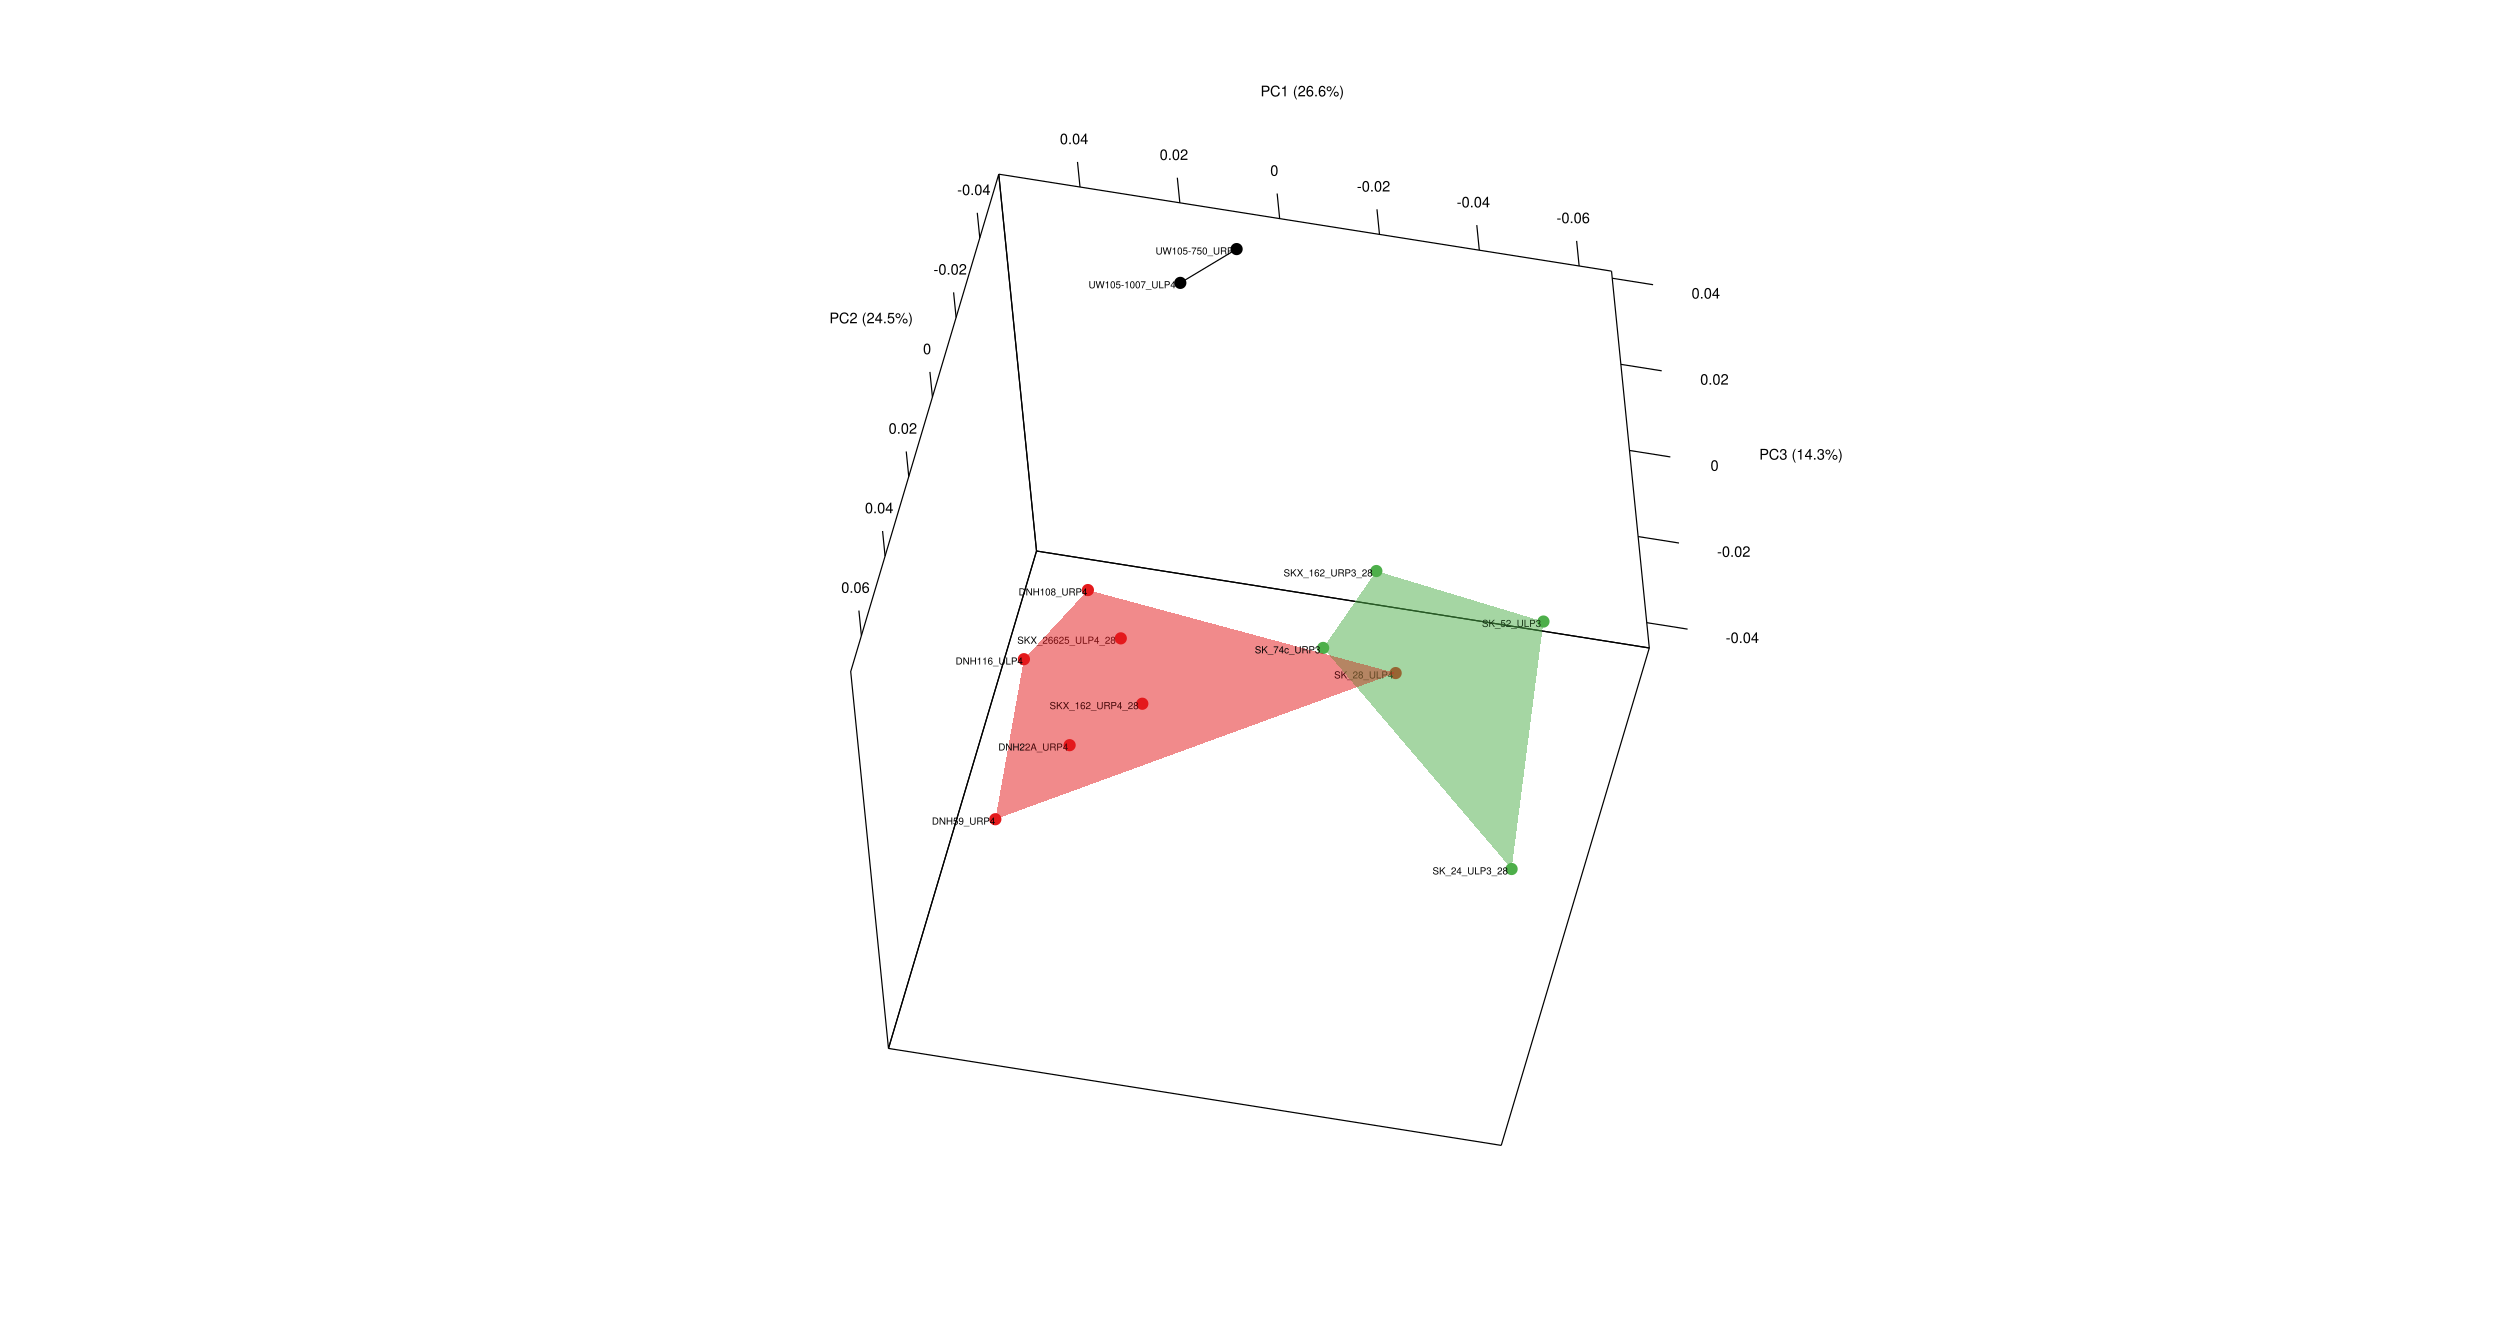
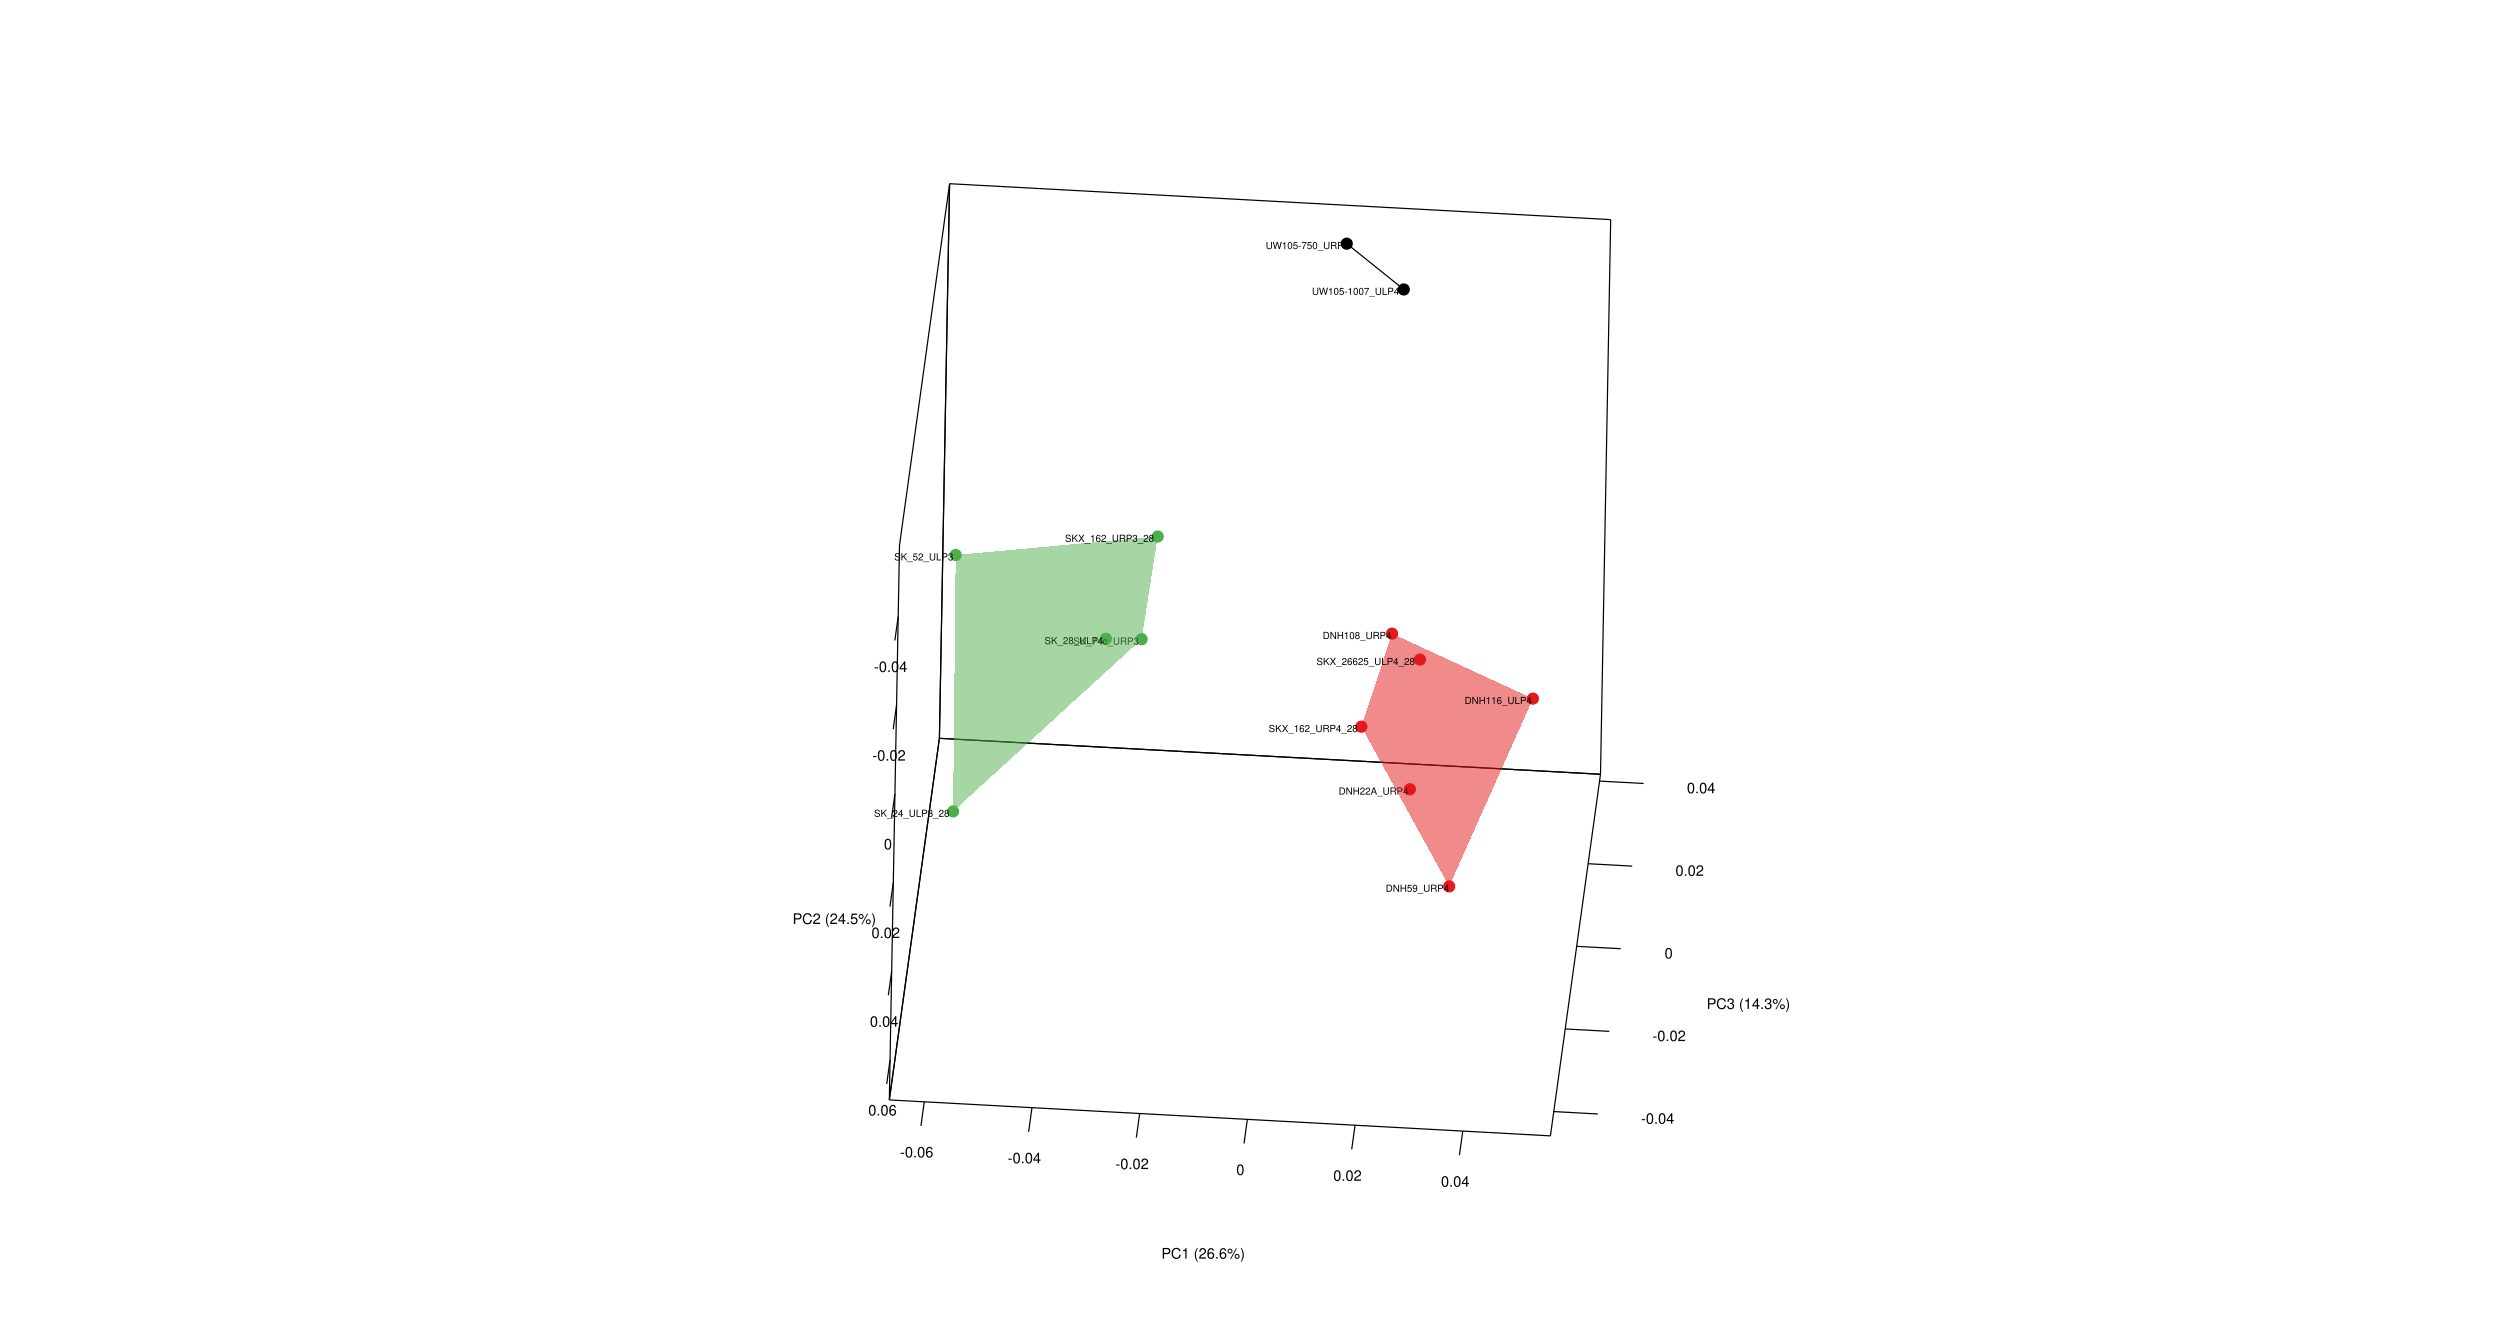
<svg xmlns="http://www.w3.org/2000/svg" width="2048pt" height="1081pt" viewBox="0 0 2048 1081">
  <defs>
</defs>
  <g>
    <polygon fill="#ffffff" shape-rendering="crispEdges" points="0,1081 2048,1081 2048,0" />
    <polygon fill="#ffffff" shape-rendering="crispEdges" points="0,1081 2048,0 0,0" />
-     <polyline fill="none" stroke="#000000" stroke-width="1" stroke-linecap="butt" stroke-linejoin="miter" points="1351.1,530.827 1229.82,938.304" />
-     <polyline fill="none" stroke="#000000" stroke-width="1" stroke-linecap="butt" stroke-linejoin="miter" points="1229.82,938.304 727.84,858.884" />
-     <polyline fill="none" stroke="#000000" stroke-width="1" stroke-linecap="butt" stroke-linejoin="miter" points="727.84,858.884 849.117,451.406" />
-     <polyline fill="none" stroke="#000000" stroke-width="1" stroke-linecap="butt" stroke-linejoin="miter" points="849.117,451.406 1351.1,530.827" />
-     <polyline fill="none" stroke="#000000" stroke-width="1" stroke-linecap="butt" stroke-linejoin="miter" points="818.18,142.696 849.117,451.406 727.84,858.884 696.904,550.173 818.18,142.696" />
-     <polyline fill="none" stroke="#000000" stroke-width="1" stroke-linecap="butt" stroke-linejoin="miter" points="1351.1,530.827 849.117,451.406" />
-     <polyline fill="none" stroke="#000000" stroke-width="1" stroke-linecap="butt" stroke-linejoin="miter" points="849.117,451.406 818.18,142.696" />
-     <polyline fill="none" stroke="#000000" stroke-width="1" stroke-linecap="butt" stroke-linejoin="miter" points="818.18,142.696 1320.16,222.116" />
-     <polyline fill="none" stroke="#000000" stroke-width="1" stroke-linecap="butt" stroke-linejoin="miter" points="1320.16,222.116 1351.1,530.827" />
-     <polyline fill="none" stroke="#000000" stroke-width="1" stroke-linecap="butt" stroke-linejoin="miter" points="1293.63,217.918 1291.57,197.338" />
-     <text fill="#000000" x="1275.1" y="182.757" font-size="12" text-anchor="start" dy="0" font-family="Helvetica">-0.06</text>
-     <polyline fill="none" stroke="#000000" stroke-width="1" stroke-linecap="butt" stroke-linejoin="miter" points="1211.85,204.98 1209.79,184.399" />
-     <text fill="#000000" x="1193.33" y="169.819" font-size="12" text-anchor="start" dy="0" font-family="Helvetica">-0.04</text>
-     <polyline fill="none" stroke="#000000" stroke-width="1" stroke-linecap="butt" stroke-linejoin="miter" points="1130.07,192.042 1128.01,171.461" />
-     <text fill="#000000" x="1111.55" y="156.88" font-size="12" text-anchor="start" dy="0" font-family="Helvetica">-0.02</text>
-     <polyline fill="none" stroke="#000000" stroke-width="1" stroke-linecap="butt" stroke-linejoin="miter" points="1048.3,179.104 1046.24,158.523" />
-     <text fill="#000000" x="1040.57" y="143.942" font-size="12" text-anchor="start" dy="0" font-family="Helvetica">0</text>
-     <polyline fill="none" stroke="#000000" stroke-width="1" stroke-linecap="butt" stroke-linejoin="miter" points="966.521,166.166 964.459,145.585" />
-     <text fill="#000000" x="949.997" y="131.004" font-size="12" text-anchor="start" dy="0" font-family="Helvetica">0.02</text>
-     <polyline fill="none" stroke="#000000" stroke-width="1" stroke-linecap="butt" stroke-linejoin="miter" points="884.745,153.227 882.682,132.646" />
-     <text fill="#000000" x="868.22" y="118.066" font-size="12" text-anchor="start" dy="0" font-family="Helvetica">0.04</text>
-     <polyline fill="none" stroke="#000000" stroke-width="1" stroke-linecap="butt" stroke-linejoin="miter" points="802.64,194.909 800.578,174.328" />
-     <text fill="#000000" x="784.116" y="159.748" font-size="12" text-anchor="start" dy="0" font-family="Helvetica">-0.04</text>
-     <polyline fill="none" stroke="#000000" stroke-width="1" stroke-linecap="butt" stroke-linejoin="miter" points="783.245,260.077 781.182,239.496" />
-     <text fill="#000000" x="764.72" y="224.916" font-size="12" text-anchor="start" dy="0" font-family="Helvetica">-0.02</text>
-     <polyline fill="none" stroke="#000000" stroke-width="1" stroke-linecap="butt" stroke-linejoin="miter" points="763.849,325.245 761.786,304.665" />
-     <text fill="#000000" x="756.124" y="290.084" font-size="12" text-anchor="start" dy="0" font-family="Helvetica">0</text>
-     <polyline fill="none" stroke="#000000" stroke-width="1" stroke-linecap="butt" stroke-linejoin="miter" points="744.453,390.414 742.391,369.833" />
-     <text fill="#000000" x="727.928" y="355.252" font-size="12" text-anchor="start" dy="0" font-family="Helvetica">0.02</text>
-     <polyline fill="none" stroke="#000000" stroke-width="1" stroke-linecap="butt" stroke-linejoin="miter" points="725.057,455.582 722.995,435.001" />
-     <text fill="#000000" x="708.532" y="420.42" font-size="12" text-anchor="start" dy="0" font-family="Helvetica">0.04</text>
-     <polyline fill="none" stroke="#000000" stroke-width="1" stroke-linecap="butt" stroke-linejoin="miter" points="705.661,520.75 703.599,500.169" />
-     <text fill="#000000" x="689.136" y="485.588" font-size="12" text-anchor="start" dy="0" font-family="Helvetica">0.06</text>
-     <polyline fill="none" stroke="#000000" stroke-width="1" stroke-linecap="butt" stroke-linejoin="miter" points="1349.02,510.091 1382.48,515.386" />
-     <text fill="#000000" x="1413.67" y="526.681" font-size="12" text-anchor="start" dy="0" font-family="Helvetica">-0.04</text>
-     <polyline fill="none" stroke="#000000" stroke-width="1" stroke-linecap="butt" stroke-linejoin="miter" points="1341.95,439.554 1375.42,444.849" />
-     <text fill="#000000" x="1406.6" y="456.144" font-size="12" text-anchor="start" dy="0" font-family="Helvetica">-0.02</text>
-     <polyline fill="none" stroke="#000000" stroke-width="1" stroke-linecap="butt" stroke-linejoin="miter" points="1334.88,369.017 1368.35,374.312" />
-     <text fill="#000000" x="1401.24" y="385.606" font-size="12" text-anchor="start" dy="0" font-family="Helvetica">0</text>
-     <polyline fill="none" stroke="#000000" stroke-width="1" stroke-linecap="butt" stroke-linejoin="miter" points="1327.81,298.479 1361.28,303.774" />
-     <text fill="#000000" x="1392.78" y="315.069" font-size="12" text-anchor="start" dy="0" font-family="Helvetica">0.02</text>
-     <polyline fill="none" stroke="#000000" stroke-width="1" stroke-linecap="butt" stroke-linejoin="miter" points="1320.74,227.942 1354.21,233.237" />
-     <text fill="#000000" x="1385.71" y="244.532" font-size="12" text-anchor="start" dy="0" font-family="Helvetica">0.04</text>
-     <polyline fill="none" stroke="#000000" stroke-width="1" stroke-linecap="butt" stroke-linejoin="miter" points="1351.1,530.827 1351.1,530.827" />
-     <polyline fill="none" stroke="#000000" stroke-width="1" stroke-linecap="butt" stroke-linejoin="miter" points="696.904,550.173 696.904,550.173" />
-     <polyline fill="none" stroke="#000000" stroke-width="1" stroke-linecap="butt" stroke-linejoin="miter" points="966.912,231.736 1013.03,204.043" />
-     <circle fill="#4daf4a" cx="1238.3" cy="711.903" r="5" />
-     <circle fill="#4daf4a" cx="1264.4" cy="509.174" r="5" />
-     <circle fill="#4daf4a" cx="1083.93" cy="530.789" r="5" />
-     <circle fill="#4daf4a" cx="1127.5" cy="467.787" r="5" />
-     <circle fill="#e41a1c" cx="876.23" cy="610.447" r="5" />
-     <circle fill="#e41a1c" cx="815.38" cy="671.118" r="5" />
-     <circle fill="#e41a1c" cx="891.213" cy="483.375" r="5" />
-     <circle fill="#e41a1c" cx="838.801" cy="540.001" r="5" />
-     <circle fill="#e41a1c" cx="1143.32" cy="551.377" r="5" />
-     <circle fill="#e41a1c" cx="935.776" cy="576.502" r="5" />
-     <circle fill="#e41a1c" cx="918.148" cy="522.947" r="5" />
-     <circle fill="#000000" cx="966.912" cy="231.736" r="5" />
-     <circle fill="#000000" cx="1013.03" cy="204.043" r="5" />
-     <text fill="#000000" x="1032.61" y="78.918" font-size="12" text-anchor="start" dy="0" font-family="Helvetica">PC1 (26.6%)</text>
-     <text fill="#000000" x="679.427" y="264.817" font-size="12" text-anchor="start" dy="0" font-family="Helvetica">PC2 (24.5%)</text>
-     <text fill="#000000" x="1441.17" y="376.485" font-size="12" text-anchor="start" dy="0" font-family="Helvetica">PC3 (14.3%)</text>
-     <text fill="#000000" x="782.801" y="544.401" font-size="8" text-anchor="start" dy="0" font-family="Helvetica">DNH116_ULP4</text>
-     <text fill="#000000" x="833.348" y="527.347" font-size="8" text-anchor="start" dy="0" font-family="Helvetica">SKX_26625_ULP4_28</text>
-     <polygon fill="#e41a1c" fill-opacity="0.298" shape-rendering="crispEdges" points="918.148,522.947 838.801,540.001 1143.32,551.377" />
-     <text fill="#000000" x="1051.5" y="472.187" font-size="8" text-anchor="start" dy="0" font-family="Helvetica">SKX_162_URP3_28</text>
-     <polygon fill="#e41a1c" fill-opacity="0.298" shape-rendering="crispEdges" points="918.148,522.947 891.213,483.375 838.801,540.001" />
-     <text fill="#000000" x="1173.5" y="716.303" font-size="8" text-anchor="start" dy="0" font-family="Helvetica">SK_24_ULP3_28</text>
-     <polygon fill="#e41a1c" fill-opacity="0.298" shape-rendering="crispEdges" points="815.38,671.118 838.801,540.001 1143.32,551.377" />
-     <text fill="#000000" x="859.776" y="580.902" font-size="8" text-anchor="start" dy="0" font-family="Helvetica">SKX_162_URP4_28</text>
-     <polygon fill="#4daf4a" fill-opacity="0.298" shape-rendering="crispEdges" points="1238.3,711.903 1127.5,467.787 1264.4,509.174" />
-     <text fill="#000000" x="1092.92" y="555.777" font-size="8" text-anchor="start" dy="0" font-family="Helvetica">SK_28_ULP4</text>
-     <polygon fill="#e41a1c" fill-opacity="0.298" shape-rendering="crispEdges" points="918.148,522.947 891.213,483.375 1143.32,551.377" />
-     <text fill="#000000" x="891.711" y="236.136" font-size="8" text-anchor="start" dy="0" font-family="Helvetica">UW105-1007_ULP4</text>
-     <polygon fill="#4daf4a" fill-opacity="0.298" shape-rendering="crispEdges" points="1238.3,711.903 1083.93,530.789 1127.5,467.787" />
-     <polygon fill="#e41a1c" fill-opacity="0.298" shape-rendering="crispEdges" points="891.213,483.375 815.38,671.118 838.801,540.001" />
-     <text fill="#000000" x="1214" y="513.574" font-size="8" text-anchor="start" dy="0" font-family="Helvetica">SK_52_ULP3</text>
-     <text fill="#000000" x="817.83" y="614.847" font-size="8" text-anchor="start" dy="0" font-family="Helvetica">DNH22A_URP4</text>
-     <text fill="#000000" x="946.625" y="208.443" font-size="8" text-anchor="start" dy="0" font-family="Helvetica">UW105-750_URP</text>
-     <polygon fill="#4daf4a" fill-opacity="0.298" shape-rendering="crispEdges" points="1083.93,530.789 1127.5,467.787 1264.4,509.174" />
-     <polygon fill="#4daf4a" fill-opacity="0.298" shape-rendering="crispEdges" points="1238.3,711.903 1083.93,530.789 1264.4,509.174" />
-     <polygon fill="#e41a1c" fill-opacity="0.298" shape-rendering="crispEdges" points="891.213,483.375 815.38,671.118 1143.32,551.377" />
-     <text fill="#000000" x="763.38" y="675.518" font-size="8" text-anchor="start" dy="0" font-family="Helvetica">DNH59_URP4</text>
-     <text fill="#000000" x="1027.93" y="535.189" font-size="8" text-anchor="start" dy="0" font-family="Helvetica">SK_74c_URP3</text>
-     <text fill="#000000" x="834.413" y="487.774" font-size="8" text-anchor="start" dy="0" font-family="Helvetica">DNH108_URP4</text>
+     <polyline fill="none" stroke="#000000" stroke-width="1" stroke-linecap="butt" stroke-linejoin="miter" points="777.899,150.494 1319.47,179.931" />
+     <polyline fill="none" stroke="#010101" stroke-width="1" stroke-linecap="butt" stroke-linejoin="miter" points="1319.47,179.931 1311.13,634.278" />
+     <polyline fill="none" stroke="#000000" stroke-width="1" stroke-linecap="butt" stroke-linejoin="miter" points="1311.13,634.278 769.562,604.841" />
+     <polyline fill="none" stroke="#000000" stroke-width="1" stroke-linecap="butt" stroke-linejoin="miter" points="769.562,604.841 777.899,150.494" />
+     <polyline fill="none" stroke="#000000" stroke-width="1" stroke-linecap="butt" stroke-linejoin="miter" points="777.899,150.494 769.562,604.841 728.531,901.069 736.869,446.722 777.899,150.494" />
+     <polyline fill="none" stroke="#000000" stroke-width="1" stroke-linecap="butt" stroke-linejoin="miter" points="769.562,604.841 1311.13,634.278" />
+     <polyline fill="none" stroke="#000000" stroke-width="1" stroke-linecap="butt" stroke-linejoin="miter" points="1311.13,634.278 1270.1,930.506" />
+     <polyline fill="none" stroke="#000000" stroke-width="1" stroke-linecap="butt" stroke-linejoin="miter" points="1270.1,930.506 728.531,901.069" />
+     <polyline fill="none" stroke="#000000" stroke-width="1" stroke-linecap="butt" stroke-linejoin="miter" points="728.531,901.069 769.562,604.841" />
+     <polyline fill="none" stroke="#000000" stroke-width="1" stroke-linecap="butt" stroke-linejoin="miter" points="757.155,902.625 754.42,922.374" />
+     <text fill="#000000" x="737.285" y="948.122" font-size="12" text-anchor="start" dy="0" font-family="Helvetica">-0.06</text>
+     <polyline fill="none" stroke="#000000" stroke-width="1" stroke-linecap="butt" stroke-linejoin="miter" points="845.381,907.42 842.646,927.169" />
+     <text fill="#000000" x="825.511" y="952.917" font-size="12" text-anchor="start" dy="0" font-family="Helvetica">-0.04</text>
+     <polyline fill="none" stroke="#000000" stroke-width="1" stroke-linecap="butt" stroke-linejoin="miter" points="933.608,912.216 930.873,931.964" />
+     <text fill="#000000" x="913.737" y="957.713" font-size="12" text-anchor="start" dy="0" font-family="Helvetica">-0.02</text>
+     <polyline fill="none" stroke="#000000" stroke-width="1" stroke-linecap="butt" stroke-linejoin="miter" points="1021.83,917.012 1019.1,936.76" />
+     <text fill="#000000" x="1012.76" y="962.509" font-size="12" text-anchor="start" dy="0" font-family="Helvetica">0</text>
+     <polyline fill="none" stroke="#000000" stroke-width="1" stroke-linecap="butt" stroke-linejoin="miter" points="1110.06,921.807 1107.32,941.556" />
+     <text fill="#000000" x="1092.19" y="967.304" font-size="12" text-anchor="start" dy="0" font-family="Helvetica">0.02</text>
+     <polyline fill="none" stroke="#000000" stroke-width="1" stroke-linecap="butt" stroke-linejoin="miter" points="1198.29,926.603 1195.55,946.351" />
+     <text fill="#000000" x="1180.42" y="972.1" font-size="12" text-anchor="start" dy="0" font-family="Helvetica">0.04</text>
+     <polyline fill="none" stroke="#000000" stroke-width="1" stroke-linecap="butt" stroke-linejoin="miter" points="735.801,504.94 733.065,524.689" />
+     <text fill="#000000" x="715.93" y="550.438" font-size="12" text-anchor="start" dy="0" font-family="Helvetica">-0.04</text>
+     <polyline fill="none" stroke="#000000" stroke-width="1" stroke-linecap="butt" stroke-linejoin="miter" points="734.467,577.604 731.732,597.353" />
+     <text fill="#000000" x="714.597" y="623.102" font-size="12" text-anchor="start" dy="0" font-family="Helvetica">-0.02</text>
+     <polyline fill="none" stroke="#000000" stroke-width="1" stroke-linecap="butt" stroke-linejoin="miter" points="733.134,650.269 730.398,670.017" />
+     <text fill="#000000" x="724.063" y="695.766" font-size="12" text-anchor="start" dy="0" font-family="Helvetica">0</text>
+     <polyline fill="none" stroke="#000000" stroke-width="1" stroke-linecap="butt" stroke-linejoin="miter" points="731.8,722.933 729.065,742.681" />
+     <text fill="#000000" x="713.93" y="768.43" font-size="12" text-anchor="start" dy="0" font-family="Helvetica">0.02</text>
+     <polyline fill="none" stroke="#000000" stroke-width="1" stroke-linecap="butt" stroke-linejoin="miter" points="730.467,795.597 727.731,815.345" />
+     <text fill="#000000" x="712.596" y="841.094" font-size="12" text-anchor="start" dy="0" font-family="Helvetica">0.04</text>
+     <polyline fill="none" stroke="#000000" stroke-width="1" stroke-linecap="butt" stroke-linejoin="miter" points="729.133,868.261 726.398,888.009" />
+     <text fill="#000000" x="711.263" y="913.758" font-size="12" text-anchor="start" dy="0" font-family="Helvetica">0.06</text>
+     <polyline fill="none" stroke="#000000" stroke-width="1" stroke-linecap="butt" stroke-linejoin="miter" points="1272.86,910.609 1308.96,912.572" />
+     <text fill="#000000" x="1344.28" y="920.534" font-size="12" text-anchor="start" dy="0" font-family="Helvetica">-0.04</text>
+     <polyline fill="none" stroke="#000000" stroke-width="1" stroke-linecap="butt" stroke-linejoin="miter" points="1282.23,842.924 1318.34,844.887" />
+     <text fill="#000000" x="1353.66" y="852.849" font-size="12" text-anchor="start" dy="0" font-family="Helvetica">-0.02</text>
+     <polyline fill="none" stroke="#000000" stroke-width="1" stroke-linecap="butt" stroke-linejoin="miter" points="1291.61,775.239 1327.71,777.202" />
+     <text fill="#000000" x="1363.62" y="785.164" font-size="12" text-anchor="start" dy="0" font-family="Helvetica">0</text>
+     <polyline fill="none" stroke="#000000" stroke-width="1" stroke-linecap="butt" stroke-linejoin="miter" points="1300.98,707.554 1337.09,709.517" />
+     <text fill="#000000" x="1372.52" y="717.479" font-size="12" text-anchor="start" dy="0" font-family="Helvetica">0.02</text>
+     <polyline fill="none" stroke="#000000" stroke-width="1" stroke-linecap="butt" stroke-linejoin="miter" points="1310.36,639.869 1346.46,641.832" />
+     <text fill="#000000" x="1381.89" y="649.794" font-size="12" text-anchor="start" dy="0" font-family="Helvetica">0.04</text>
+     <polyline fill="none" stroke="#000000" stroke-width="1" stroke-linecap="butt" stroke-linejoin="miter" points="736.869,446.722 736.869,446.722" />
+     <polyline fill="none" stroke="#000000" stroke-width="1" stroke-linecap="butt" stroke-linejoin="miter" points="1311.13,634.278 1311.13,634.278" />
+     <polyline fill="none" stroke="#000000" stroke-width="1" stroke-linecap="butt" stroke-linejoin="miter" points="1149.95,237.127 1103.26,199.613" />
+     <circle fill="#4daf4a" cx="780.776" cy="664.728" r="5" />
+     <circle fill="#4daf4a" cx="782.908" cy="454.672" r="5" />
+     <circle fill="#4daf4a" cx="935.247" cy="523.645" r="5" />
+     <circle fill="#4daf4a" cx="948.39" cy="439.486" r="5" />
+     <circle fill="#e41a1c" cx="1154.98" cy="646.545" r="5" />
+     <circle fill="#e41a1c" cx="1187.18" cy="726.149" r="5" />
+     <circle fill="#e41a1c" cx="1140.34" cy="519.071" r="5" />
+     <circle fill="#e41a1c" cx="1255.78" cy="572.314" r="5" />
+     <circle fill="#4daf4a" cx="906.005" cy="523.3" r="5" />
+     <circle fill="#e41a1c" cx="1115.22" cy="595.289" r="5" />
+     <circle fill="#e41a1c" cx="1163.22" cy="540.335" r="5" />
+     <circle fill="#000000" cx="1149.95" cy="237.127" r="5" />
+     <circle fill="#000000" cx="1103.26" cy="199.613" r="5" />
+     <text fill="#000000" x="951.419" y="1031.07" font-size="12" text-anchor="start" dy="0" font-family="Helvetica">PC1 (26.6%)</text>
+     <text fill="#000000" x="649.254" y="756.927" font-size="12" text-anchor="start" dy="0" font-family="Helvetica">PC2 (24.5%)</text>
+     <text fill="#000000" x="1398.08" y="826.532" font-size="12" text-anchor="start" dy="0" font-family="Helvetica">PC3 (14.3%)</text>
+     <text fill="#000000" x="1083.54" y="523.471" font-size="8" text-anchor="start" dy="0" font-family="Helvetica">DNH108_URP4</text>
+     <text fill="#000000" x="879.247" y="528.044" font-size="8" text-anchor="start" dy="0" font-family="Helvetica">SK_74c_URP3</text>
+     <text fill="#000000" x="1135.18" y="730.549" font-size="8" text-anchor="start" dy="0" font-family="Helvetica">DNH59_URP4</text>
+     <polygon fill="#e41a1c" fill-opacity="0.298" shape-rendering="crispEdges" points="1140.34,519.071 1187.18,726.149 1115.22,595.289" />
+     <text fill="#000000" x="1036.86" y="204.013" font-size="8" text-anchor="start" dy="0" font-family="Helvetica">UW105-750_URP</text>
+     <text fill="#000000" x="1096.58" y="650.945" font-size="8" text-anchor="start" dy="0" font-family="Helvetica">DNH22A_URP4</text>
+     <polygon fill="#e41a1c" fill-opacity="0.298" shape-rendering="crispEdges" points="1140.34,519.071 1187.18,726.149 1255.78,572.314" />
+     <polygon fill="#4daf4a" fill-opacity="0.298" shape-rendering="crispEdges" points="935.247,523.645 948.39,439.486 782.908,454.672" />
+     <text fill="#000000" x="1074.75" y="241.527" font-size="8" text-anchor="start" dy="0" font-family="Helvetica">UW105-1007_ULP4</text>
+     <polygon fill="#4daf4a" fill-opacity="0.298" shape-rendering="crispEdges" points="780.776,664.728 935.247,523.645 782.908,454.672" />
+     <polygon fill="#4daf4a" fill-opacity="0.298" shape-rendering="crispEdges" points="906.005,523.3 935.247,523.645 948.39,439.486" />
+     <polygon fill="#4daf4a" fill-opacity="0.298" shape-rendering="crispEdges" points="906.005,523.3 780.776,664.728 935.247,523.645" />
+     <polygon fill="#e41a1c" fill-opacity="0.298" shape-rendering="crispEdges" points="1163.22,540.335 1140.34,519.071 1115.22,595.289" />
+     <text fill="#000000" x="732.508" y="459.072" font-size="8" text-anchor="start" dy="0" font-family="Helvetica">SK_52_ULP3</text>
+     <text fill="#000000" x="855.605" y="527.7" font-size="8" text-anchor="start" dy="0" font-family="Helvetica">SK_28_ULP4</text>
+     <text fill="#000000" x="1039.22" y="599.689" font-size="8" text-anchor="start" dy="0" font-family="Helvetica">SKX_162_URP4_28</text>
+     <polygon fill="#e41a1c" fill-opacity="0.298" shape-rendering="crispEdges" points="1187.18,726.149 1255.78,572.314 1115.22,595.289" />
+     <polygon fill="#e41a1c" fill-opacity="0.298" shape-rendering="crispEdges" points="1163.22,540.335 1140.34,519.071 1255.78,572.314" />
+     <polygon fill="#4daf4a" fill-opacity="0.298" shape-rendering="crispEdges" points="780.776,664.728 948.39,439.486 782.908,454.672" />
+     <polygon fill="#4daf4a" fill-opacity="0.298" shape-rendering="crispEdges" points="906.005,523.3 780.776,664.728 948.39,439.486" />
+     <text fill="#000000" x="872.39" y="443.886" font-size="8" text-anchor="start" dy="0" font-family="Helvetica">SKX_162_URP3_28</text>
+     <text fill="#000000" x="715.976" y="669.127" font-size="8" text-anchor="start" dy="0" font-family="Helvetica">SK_24_ULP3_28</text>
+     <polygon fill="#e41a1c" fill-opacity="0.298" shape-rendering="crispEdges" points="1163.22,540.335 1255.78,572.314 1115.22,595.289" />
+     <text fill="#000000" x="1078.42" y="544.735" font-size="8" text-anchor="start" dy="0" font-family="Helvetica">SKX_26625_ULP4_28</text>
+     <text fill="#000000" x="1199.78" y="576.714" font-size="8" text-anchor="start" dy="0" font-family="Helvetica">DNH116_ULP4</text>
  </g>
</svg>
